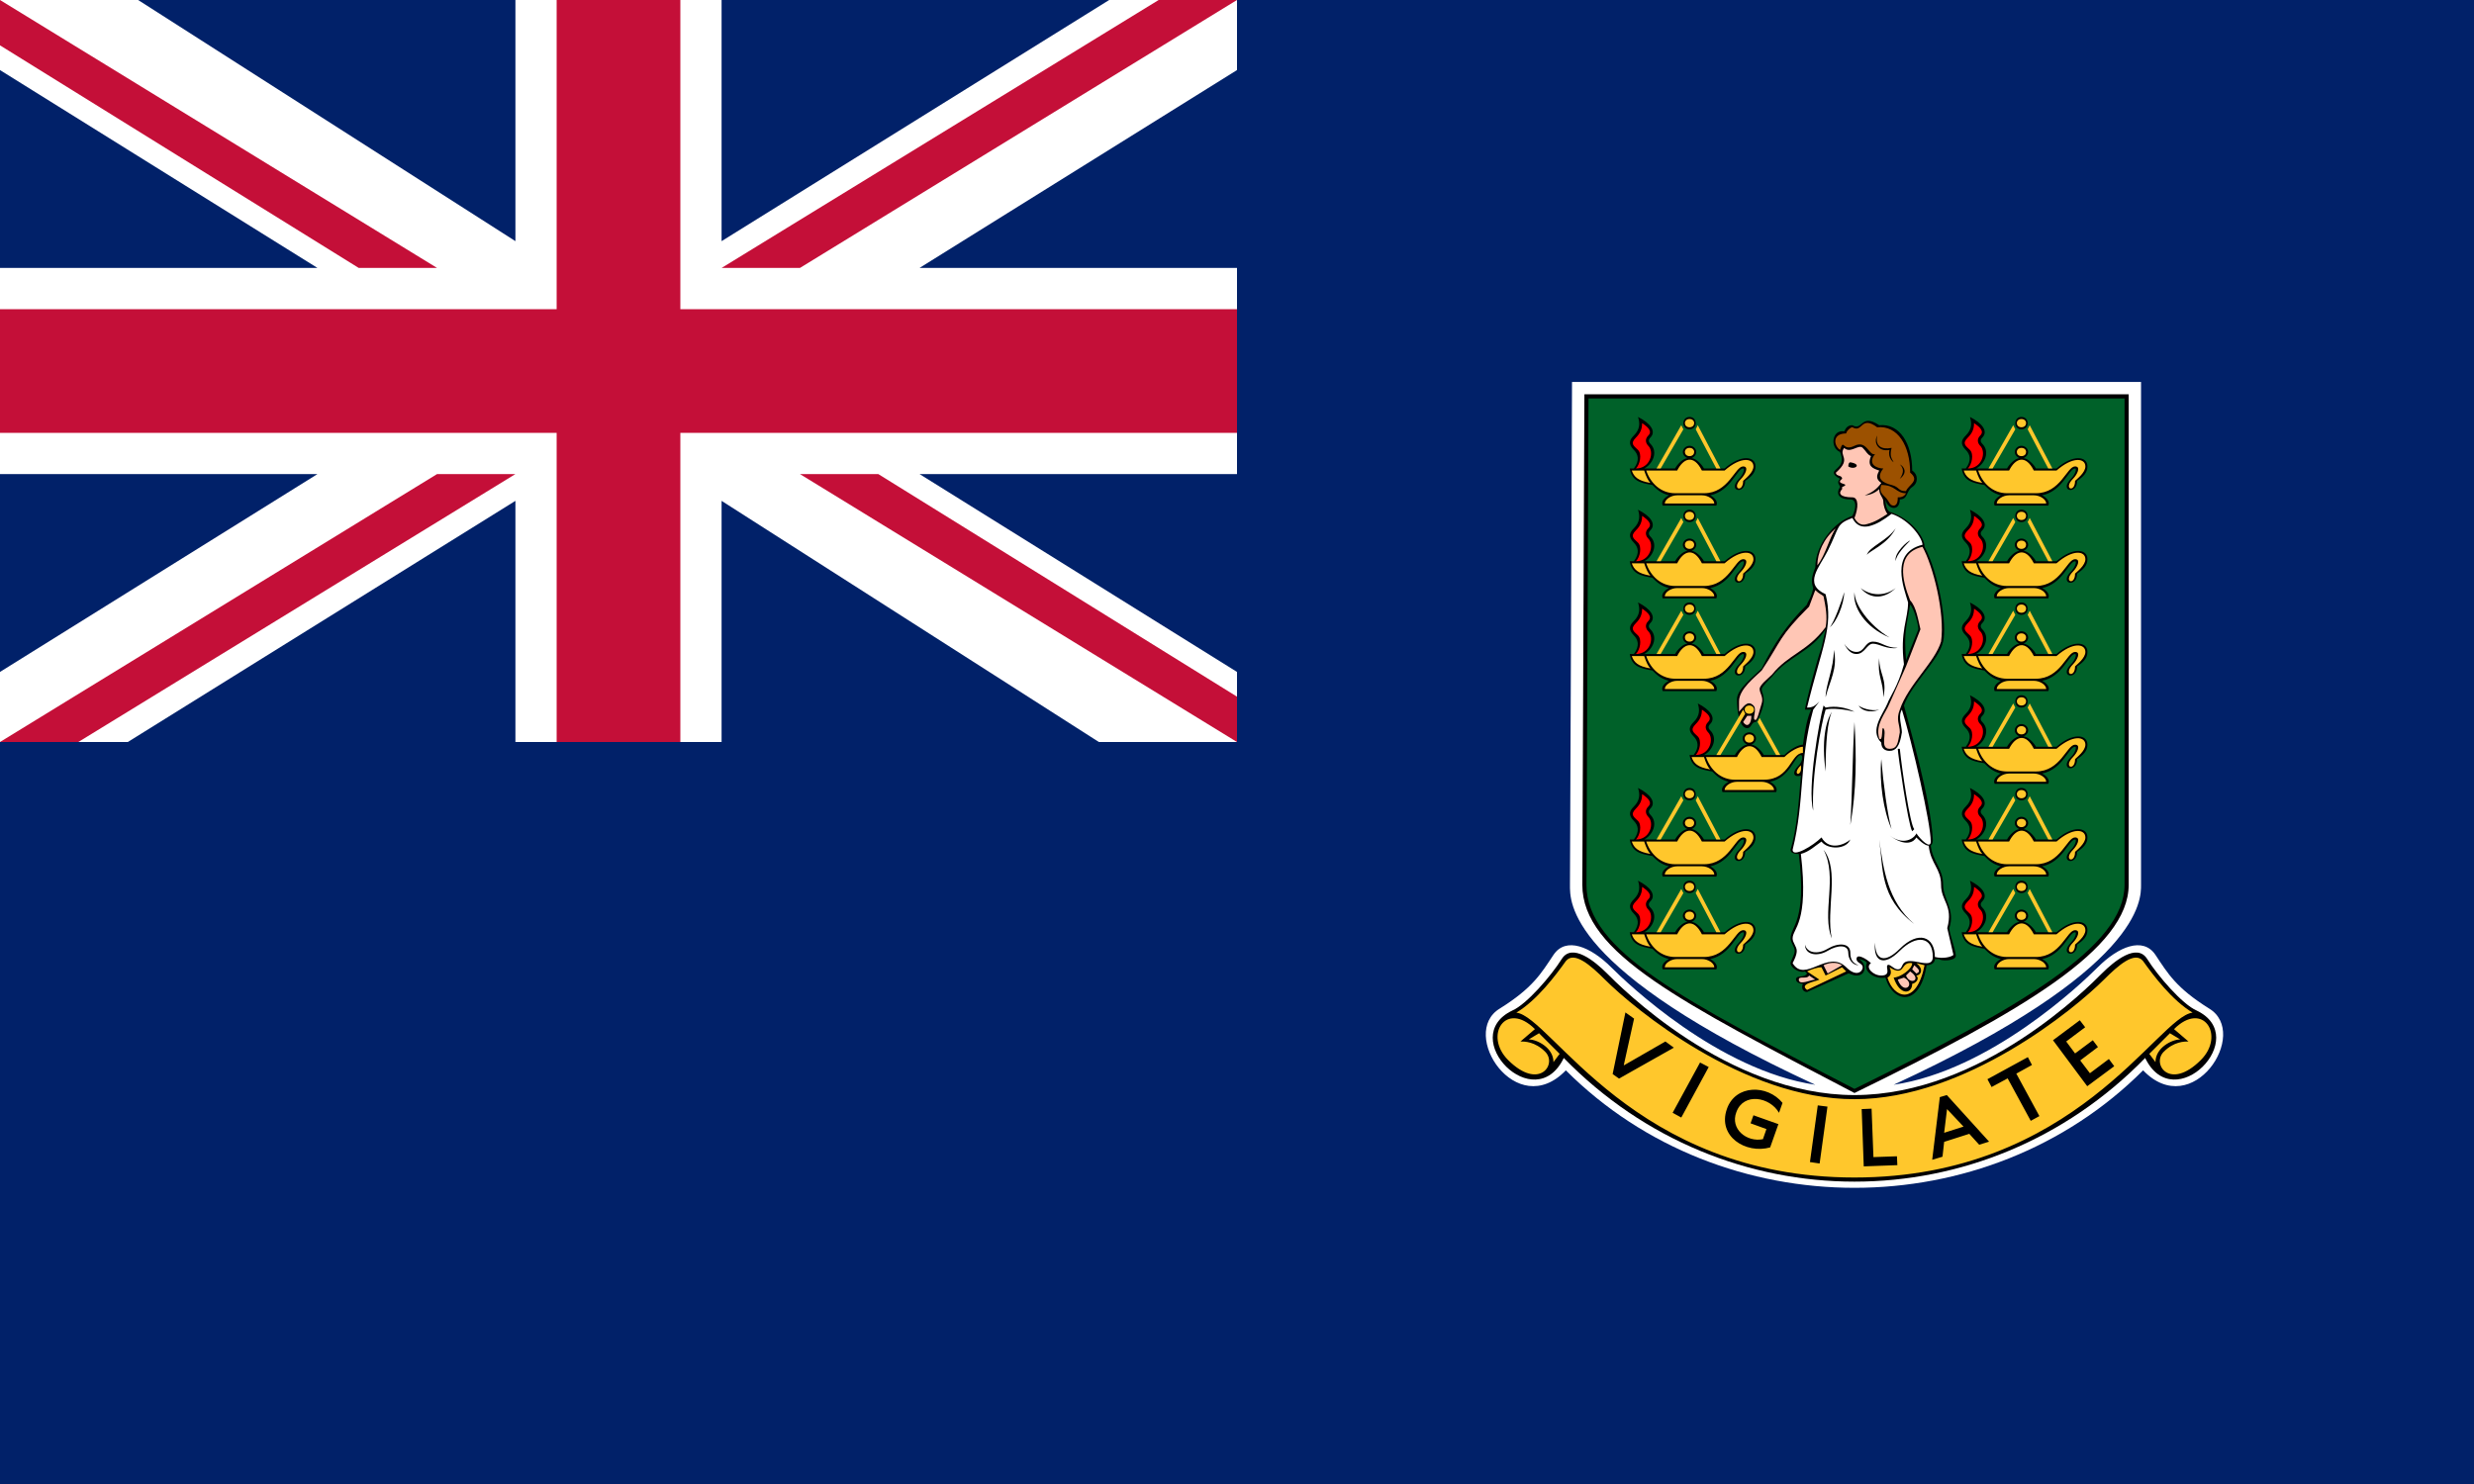
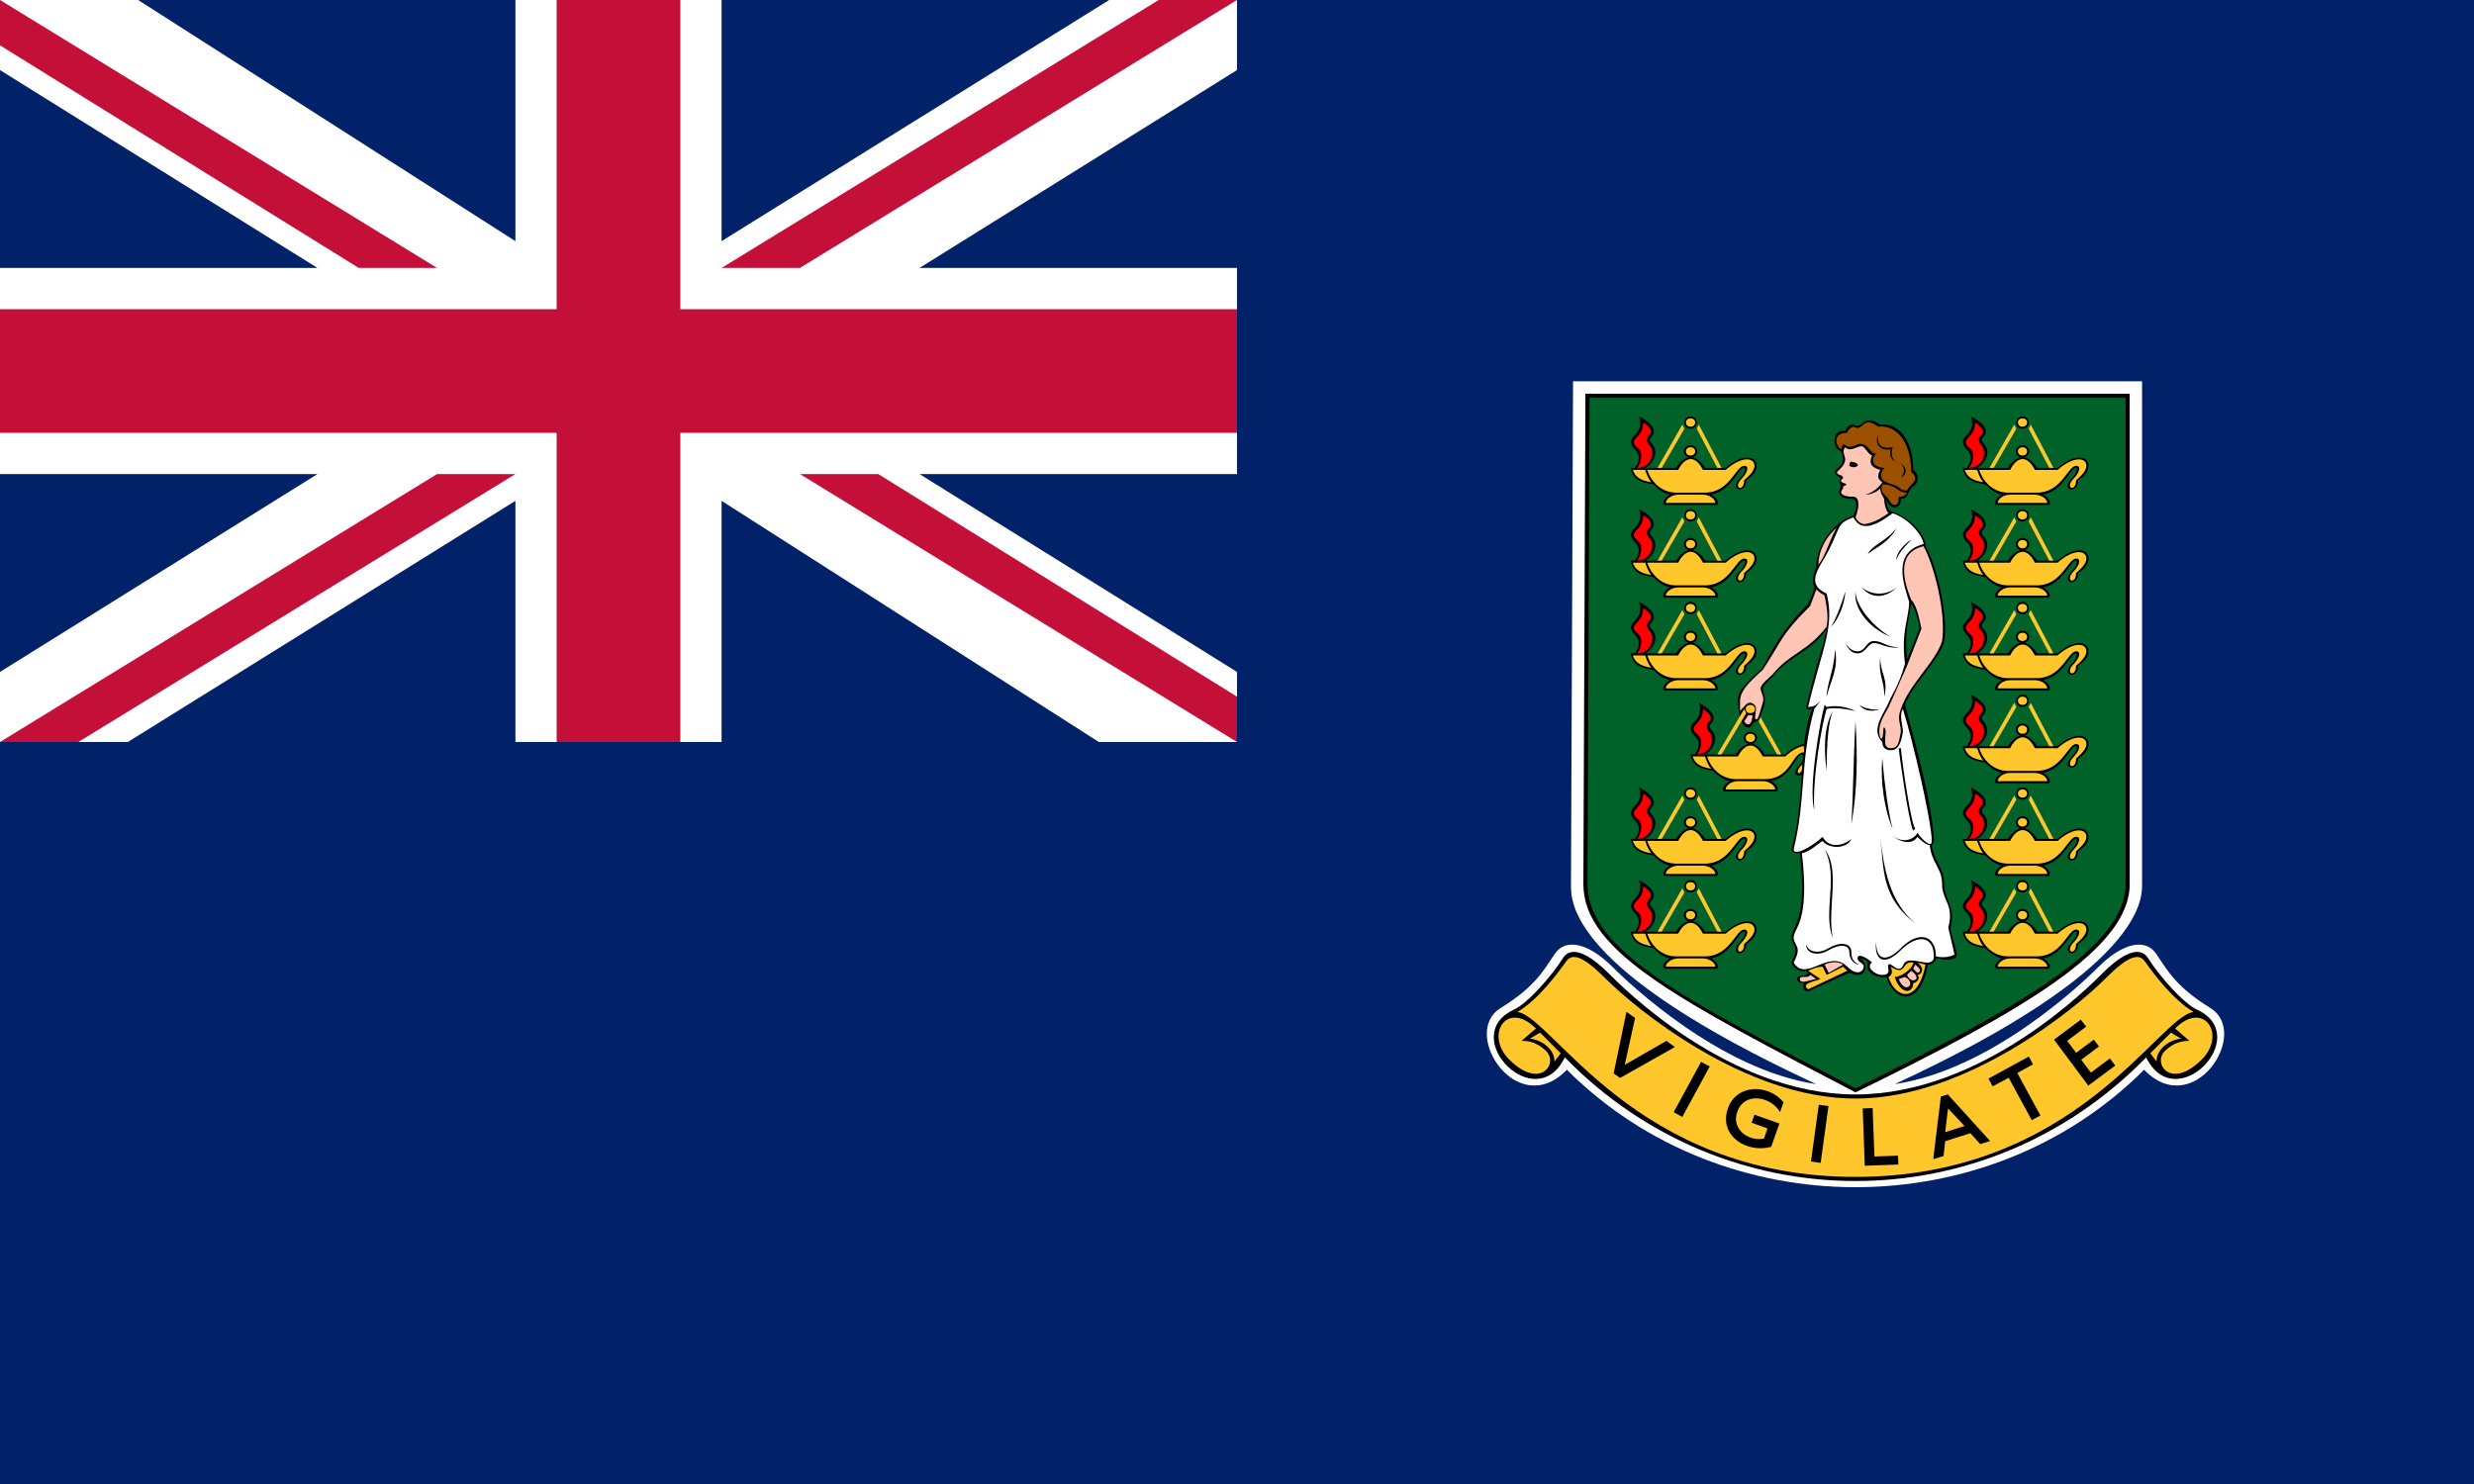
<svg xmlns="http://www.w3.org/2000/svg" width="1200" height="720">
  <path fill="#012169" d="M0 0h1200v720H0z" />
-   <path fill="#fff" d="M350 117V0H250v117L67 0H0v34l154 96H0v100h154L0 326v34h62l188-117v117h100V243l183 117h67v-34l-154-96h154V130H446l154-96V0h-62zm721.5 372.3c-16-10-20-17-26-26s-18-4-28 6c-8 8-52 50-99 57 121-56 120-90 120-97v-244h-276l-1 244c0 8-2 41 119 97-47-7-91-49-99-57-10-10-22-15-28-6s-10 16-26 26c-20 12 8 55 32 30 38 38 89 57 140 57s102-19 140-57c24 25 52-18 32-30" />
+   <path fill="#fff" d="M350 117V0H250v117L67 0H0v34l154 96H0v100h154L0 326v34h62l188-117v117h100V243l183 117h67v-34l-154-96h154V130H446l154-96V0h-62zm722 372c-16-10-20-17-26-26s-18-4-28 6c-8 8-52 50-99 57 121-56 120-90 120-97V185H763l-1 244c0 8-2 41 119 97-47-7-91-49-99-57-10-10-22-15-28-6s-10 16-26 26c-20 12 8 55 32 30 38 38 89 57 140 57s102-19 140-57c24 25 52-18 32-30" />
  <path fill="#c40f38" d="M174 130 0 22V0l212 130zM330 0h-60v150H0v60h270v150h60V210h270v-60H330zm270 0h-38L350 130h38zM0 360h38l212-130h-38zm388-130 212 130v-22L426 230z" />
-   <path fill="#000" d="M899.5 530.3c-84-44-132-68-132-101l1-238h264v238c0 31-51 61-133 101m0 43c-51 0-102-20-141-60-14 29-52-10-25-23 7-3 19-17 24-25s16 1 22 7 58 59 120 59 114-53 120-59 17-15 22-7 17 22 24 25c27 13-11 52-25 23-39 40-90 60-141 60m-11-228c-2 5-3 14-3 29-2-15 0-24 3-29m31-73c-1-4 6-10 7-10-2 2-7 7-7 10m-14-3c1-4 10-7 14-13-4 8-13 11-14 13m-3 16c5 4 12 4 17 0-5 5-12 6-17 0m14 24c-12-5-18-15-17-22 0 6 7 16 17 22m-29-5c2-2 6-13 7-17 0 6-4 15-7 17m13 12c4 0 4-5 8-5s6 3 12 3c-5 1-9-2-12-2s-4 5-8 5c-2 0-4-1-6-5 2 3 4 4 6 4m13 22c0-8-3-10-2-19 0 8 4 10 2 19m-2 6c-5 2-9 0-10-2 1 1 6 3 10 2m-26-6c0-6 4-14 4-23 2 9-2 15-4 23m27 135c5 0 2-4 3-5s3 2 5 2c3 0 1-4 6-4 3 0 5 1 8 1q3 0 3-3c0-10-8-11-16-3s-13 5-12-4c0 9 5 10 12 3 9-9 17-6 17 4 4 1 8 0 9-1l-3-13c3-11-3-13-3-21s-5-10-6-19c-2 0-5-3-6-4-1 2-5 5-13-1 8 6 13 0 13-1 2 3 7 8 7 4 0-9-9-48-14-64-2 3 0 8 0 11-1 7-3 9-6 9-2 0-4-1-4-4-6-6 1-14 3-19 1-3 5-8 8-19-2-16 2-22 2-30-2-7-9-24 7-28 0-3-6-12-15-15-4 3-7 5-11 6-5 1-7-2-8-4-8 3-6 4-12 16-4 8-12 16-1 21 4 16-2 26-9 55 3 0 4-1 6-3l-3 4c-7 25-4 44-10 68 0 4 10-2 14-6 4 7 12 3 14 1-2 5-11 5-14 1-3 2-6 5-10 6 4 34-4 36-4 41 0 2 2 4 2 6s-1 4-2 6c6 10 17-7 26 2 5 5 8 2 8 0s-3-2-3-4c0-3 5 0 7 2-3 2 1 6 5 6m15-70 1-1c-2-2-6-29-7-39h-1c0 2 5 37 7 40m-10-1c-4-9-6-23-5-34 1 12 3 27 5 34m-38-9c-3-11 3-44 5-51l1 1c5-1 10 0 14 2-4-1-11-2-14-1-2 6-7 33-6 49m18 7c1-17 1-33 2-50 1 17 1 33-2 50m31 48c-17-13-15-27-17-41 2 14 4 30 17 41m-40 7c-5-12 3-30-4-43 8 10 1 29 4 43m13 13c-3 0-5-3-5-6 0-4-5-4-10-1s-11 2-11-3c1 4 6 5 11 2s11-3 11 2c0 3 1 5 4 6" />
-   <path fill="#006129" d="M980.5 208.3c-4 0-4-6 0-6s4 6 0 6m-13 37c-1-2 1-4 3-5-4-1-6-3-8-5-6-1-10-2-11-8h2c3-4 2-7 0-9-3-3-2-5 0-7 3-3 3-6 2-9 6 3 9 7 6 10-1 1-1 2 0 3 4 4 1 10-3 12h15c1-2 4-5 6-5-4-2-2-6 1-6s5 4 1 6c2 0 5 3 6 5h10c8-7 15-6 15-1 0 3-2 5-5 7 0 7-9 5-3-1 2-2 3-5 2-5-3 0-6 11-16 13 2 1 4 3 3 5zm13 8c-4 0-4-6 0-6s4 6 0 6m-13 37c-1-2 1-4 3-5-4-1-6-3-8-5-6-1-10-2-11-8h2c3-4 2-7 0-9-3-3-2-5 0-7 3-3 3-6 2-9 6 3 9 7 6 10-1 1-1 2 0 3 4 4 1 10-3 12h15c1-2 4-5 6-5-4-2-2-6 1-6s5 4 1 6c2 0 5 3 6 5h10c8-7 15-6 15-1 0 3-2 5-5 7 0 7-9 5-3-1 2-2 3-5 2-5-3 0-6 11-16 13 2 1 4 3 3 5zm13 8c-4 0-4-6 0-6s4 6 0 6m-13 37c-1-2 1-4 3-5-4-1-6-3-8-5-6-1-10-2-11-8h2c3-4 2-7 0-9-3-3-2-5 0-7 3-3 3-6 2-9 6 3 9 7 6 10-1 1-1 2 0 3 4 4 1 10-3 12h15c1-2 4-5 6-5-4-2-2-6 1-6s5 4 1 6c2 0 5 3 6 5h10c8-7 15-6 15-1 0 3-2 5-5 7 0 7-9 5-3-1 2-2 3-5 2-5-3 0-6 11-16 13 2 1 4 3 3 5zm13 8c-4 0-4-6 0-6s4 6 0 6m-13 37c-1-2 1-4 3-5-4-1-6-3-8-5-6-1-10-2-11-8h2c3-4 2-7 0-9-3-3-2-5 0-7 3-3 3-6 2-9 6 3 9 7 6 10-1 1-1 2 0 3 4 4 1 10-3 12h15c1-2 4-5 6-5-4-2-2-6 1-6s5 4 1 6c2 0 5 3 6 5h10c8-7 15-6 15-1 0 3-2 5-5 7 0 7-9 5-3-1 2-2 3-5 2-5-3 0-6 11-16 13 2 1 4 3 3 5zm-43-60 6-15c0-2-2-10-4-12-2 12-3 13-2 27m-105-112c-4 0-4-6 0-6s4 6 0 6m-13 37c-1-2 1-4 3-5-4-1-6-3-8-5-6-1-10-2-11-8h2c3-4 2-7 0-9-3-3-2-5 0-7 3-3 3-6 2-9 6 3 9 7 6 10-1 1-1 2 0 3 4 4 1 10-3 12h15c1-2 4-5 6-5-4-2-2-6 1-6s5 4 1 6c2 0 5 3 6 5h10c8-7 15-6 15-1 0 3-2 5-5 7 0 7-9 5-3-1 2-2 3-5 2-5-3 0-6 11-16 13 2 1 4 3 3 5zm174 143c-4 0-4-6 0-6s4 6 0 6m-13 37c-1-2 1-4 3-5-4-1-6-3-8-5-6-1-10-2-11-8h2c3-4 2-7 0-9-3-3-2-5 0-7 3-3 3-6 2-9 6 3 9 7 6 10-1 1-1 2 0 3 4 4 1 10-3 12h15c1-2 4-5 6-5-4-2-2-6 1-6s5 4 1 6c2 0 5 3 6 5h10c8-7 15-6 15-1 0 3-2 5-5 7 0 7-9 5-3-1 2-2 3-5 2-5-3 0-6 11-16 13 2 1 4 3 3 5zm-148-172c-4 0-4-6 0-6s4 6 0 6m-13 37c-1-2 1-4 3-5-4-1-6-3-8-5-6-1-10-2-11-8h2c3-4 2-7 0-9-3-3-2-5 0-7 3-3 3-6 2-9 6 3 9 7 6 10-1 1-1 2 0 3 4 4 1 10-3 12h15c1-2 4-5 6-5-4-2-2-6 1-6s5 4 1 6c2 0 5 3 6 5h10c8-7 15-6 15-1 0 3-2 5-5 7 0 7-9 5-3-1 2-2 3-5 2-5-3 0-6 11-16 13 2 1 4 3 3 5zm174 143c-4 0-4-6 0-6s4 6 0 6m-13 37c-1-2 1-4 3-5-4-1-6-3-8-5-6-1-10-2-11-8h2c3-4 2-7 0-9-3-3-2-5 0-7 3-3 3-6 2-9 6 3 9 7 6 10-1 1-1 2 0 3 4 4 1 10-3 12h15c1-2 4-5 6-5-4-2-2-6 1-6s5 4 1 6c2 0 5 3 6 5h10c8-7 15-6 15-1 0 3-2 5-5 7 0 7-9 5-3-1 2-2 3-5 2-5-3 0-6 11-16 13 2 1 4 3 3 5zm-68 58c81-40 131-69 131-99v-236h-260l-1 236c0 32 47 56 130 99m-80-230c-4 0-4-6 0-6s4 6 0 6m-13 37c-1-2 1-4 3-5-4-1-6-3-8-5-6-1-10-2-11-8h2c3-4 2-7 0-9-3-3-2-5 0-7 3-3 3-6 2-9 6 3 9 7 6 10-1 1-1 2 0 3 4 4 1 10-3 12h15c1-2 4-5 6-5-4-2-2-6 1-6s5 4 1 6c2 0 5 3 6 5h10c8-7 15-6 15-1 0 3-2 5-5 7 0 7-9 5-3-1 2-2 3-5 2-5-3 0-6 11-16 13 2 1 4 3 3 5zm13 53c-4 0-4-6 0-6s4 6 0 6m-13 37c-1-2 1-4 3-5-4-1-6-3-8-5-6-1-10-2-11-8h2c3-4 2-7 0-9-3-3-2-5 0-7 3-3 3-6 2-9 6 3 9 7 6 10-1 1-1 2 0 3 4 4 1 10-3 12h15c1-2 4-5 6-5-4-2-2-6 1-6s5 4 1 6c2 0 5 3 6 5h10c8-7 15-6 15-1 0 3-2 5-5 7 0 7-9 5-3-1 2-2 3-5 2-5-3 0-6 11-16 13 2 1 4 3 3 5zm13 8c-4 0-4-6 0-6s4 6 0 6m-13 37c-1-2 1-4 3-5-4-1-6-3-8-5-6-1-10-2-11-8h2c3-4 2-7 0-9-3-3-2-5 0-7 3-3 3-6 2-9 6 3 9 7 6 10-1 1-1 2 0 3 4 4 1 10-3 12h15c1-2 4-5 6-5-4-2-2-6 1-6s5 4 1 6c2 0 5 3 6 5h10c8-7 15-6 15-1 0 3-2 5-5 7 0 7-9 5-3-1 2-2 3-5 2-5-3 0-6 11-16 13 2 1 4 3 3 5zm70 11c-2 0-3-2-2-4-3 0-4-2-3-3s4 0 5-2l-1-1c-3 1-7-2-7-4 0-1 2-4 2-6s-2-4-2-6c0-6 8-8 4-41-1 0-4 0-4-2 3-10 4-23 5-36-3 1-5-1-1-5 2-2 2-5 1-5-3 0-5 11-15 13 2 1 4 3 3 5h-26c-1-2 1-4 3-5-4-1-6-3-8-5-6-1-10-2-11-8h2c3-4 2-7 0-9-3-3-2-5 0-7 3-3 3-6 2-9 6 3 9 7 6 10-1 1-1 2 0 3 4 4 1 10-3 12h15c1-2 4-5 6-5-4-2-2-6 1-6s5 4 1 6c2 0 5 3 6 5h10c3-3 7-5 9-5 1-7 2-13 4-17h-3c0-2 6-25 8-30l2-9c-7 11-18 13-26 23-2 2-5 5-5 6 0 2 1 2 1 6 0 3-3 10-4 10-2 0-2 3-4 3-4 0-5-9-5-14s8-11 12-15c6-12 12-21 22-31 0-1 2-3 3-8-1-3-1-5 1-10 0-11 9-22 18-25 2-4 2-8-1-8-6 0-7-3-5-6 0-1-2-2 0-4q-3-1.5-3-3c0-2 6-3 3-10-5-2-4-11 2-10 1-2 2-3 4-3 5 3 4-6 13 0 10-1 16 9 16 22 3 2 3 6 0 8s-2 6-6 6c0 6-6 5-7 0 0 5 2 6 2 6 10 3 17 12 17 17 7 13 11 38 9 46-2 9-15 20-19 31 2 8 13 45 14 65 0 1 0 2-1 3 1 8 6 11 6 19 0 7 6 12 3 21 0 3 4 13 3 14-1 2-7 2-8 1h-2c0 2-2 3-4 3-3 20-16 19-20 6-5 1-11-3-9-7 0-1-3-2-4-2 4 2 4 8-1 8-2 0-3-1-4-1z" />
-   <path fill="#ffc72c" d="M819.5 311.3c3 0 3-4 0-4s-3 4 0 4m161-104c3 0 3-4 0-4s-3 4 0 4m13 20-10-19 1-2 11 21zm-13-6c3 0 3-4 0-4s-3 4 0 4m-7 18h14c12 0 15-13 19-13 3 0 1 4-1 6-5 5 1 7 1 1 1-1 5-4 5-7 0-4-6-5-14 2h-11c-4-8-9-6-12 0h-15c2 6 7 11 14 11m-9-12 12-21 1 2-11 19zm4 17h24c0-2-3-4-6-4h-12c-3 0-6 2-6 4m12 8c3 0 3-4 0-4s-3 4 0 4m13 20-10-19 1-2 11 21zm-32-38c-1-1-2-3-3-6h-6c1 3 3 5 9 6m19 32c3 0 3-4 0-4s-3 4 0 4m-7 18h14c12 0 15-13 19-13 3 0 1 4-1 6-5 5 1 7 1 1 1-1 5-4 5-7 0-4-6-5-14 2h-11c-4-8-9-6-12 0h-15c2 6 7 11 14 11m-9-12 12-21 1 2-11 19zm4 17h24c0-2-3-4-6-4h-12c-3 0-6 2-6 4m12 8c3 0 3-4 0-4s-3 4 0 4m13 20-10-19 1-2 11 21zm-32-38c-1-1-2-3-3-6h-6c1 3 3 5 9 6m19 32c3 0 3-4 0-4s-3 4 0 4m-7 18h14c12 0 15-13 19-13 3 0 1 4-1 6-5 5 1 7 1 1 1-1 5-4 5-7 0-4-6-5-14 2h-11c-4-8-9-6-12 0h-15c2 6 7 11 14 11m-9-12 12-21 1 2-11 19zm4 17h24c0-2-3-4-6-4h-12c-3 0-6 2-6 4m12 8c3 0 3-4 0-4s-3 4 0 4m13 20-10-19 1-2 11 21zm-32-38c-1-1-2-3-3-6h-6c1 3 3 5 9 6m19 32c3 0 3-4 0-4s-3 4 0 4m-7 18h14c12 0 15-13 19-13 3 0 1 4-1 6-5 5 1 7 1 1 1-1 5-4 5-7 0-4-6-5-14 2h-11c-4-8-9-6-12 0h-15c2 6 7 11 14 11m-9-12 12-21 1 2-11 19zm-145-155c3 0 3-4 0-4s-3 4 0 4m13 20-10-19 1-2 11 21zm136 152h24c0-2-3-4-6-4h-12c-3 0-6 2-6 4m-149-158c3 0 3-4 0-4s-3 4 0 4m-7 18h14c12 0 15-13 19-13 3 0 1 4-1 6-5 5 1 7 1 1 1-1 5-4 5-7 0-4-6-5-14 2h-11c-4-8-9-6-12 0h-15c2 6 7 11 14 11m-9-12 12-21 1 2-11 19zm177 160c3 0 3-4 0-4s-3 4 0 4m13 20-10-19 1-2 11 21zm-32-38c-1-1-2-3-3-6h-6c1 3 3 5 9 6m19 32c3 0 3-4 0-4s-3 4 0 4m-7 18h14c12 0 15-13 19-13 3 0 1 4-1 6-5 5 1 7 1 1 1-1 5-4 5-7 0-4-6-5-14 2h-11c-4-8-9-6-12 0h-15c2 6 7 11 14 11m-9-12 12-21 1 2-11 19zm-157-163h24c0-2-3-4-6-4h-12c-3 0-6 2-6 4m12 8c3 0 3-4 0-4s-3 4 0 4m13 20-10-19 1-2 11 21zm-32-38c-1-1-2-3-3-6h-6c1 3 3 5 9 6m168 190h24c0-2-3-4-6-4h-12c-3 0-6 2-6 4m-149-158c3 0 3-4 0-4s-3 4 0 4m248 248c12-12 1-29-13-15l7 6c-2 0-7 0-12 5-6 6 3 19 18 4m-255-230h14c12 0 15-13 19-13 3 0 1 4-1 6-5 5 1 7 1 1 1-1 5-4 5-7 0-4-6-5-14 2h-11c-4-8-9-6-12 0h-15c2 6 7 11 14 11m-9-12 12-21 1 2-11 19zm177 160c3 0 3-4 0-4s-3 4 0 4m13 20-10-19 1-2 11 21zm-32-38c-1-1-2-3-3-6h-6c1 3 3 5 9 6m84 101c0-7 8-11 12-11l-5-3-10 10zm-184-149-9-16 1-2 10 18zm12 5c-5 5 1 6 0 0m-25-11c3 0 3-4 0-4s-3 4 0 4m26 5c-6 0-6 13-19 13h-14c-7 0-12-5-14-11h15c3-6 8-8 12 0h11c3-3 7-5 9-5zm-42 1 13-22 1 2-12 20zm4 17h24c0-2-3-4-6-4h-12c-3 0-6 2-6 4m-7-10c-1-1-2-3-3-6h-6c1 3 3 5 9 6m151 73c3 0 3-4 0-4s-3 4 0 4m-7 18h14c12 0 15-13 19-13 3 0 1 4-1 6-5 5 1 7 1 1 1-1 5-4 5-7 0-4-6-5-14 2h-11c-4-8-9-6-12 0h-15c2 6 7 11 14 11m-9-12 12-21 1 2-11 19zm-157-163h24c0-2-3-4-6-4h-12c-3 0-6 2-6 4m12 8c3 0 3-4 0-4s-3 4 0 4m13 20-10-19 1-2 11 21zm-32-38c-1-1-2-3-3-6h-6c1 3 3 5 9 6m168 190h24c0-2-3-4-6-4h-12c-3 0-6 2-6 4m-120-123c3 0 3-4 0-4s-3 4 0 4m-36-17h14c12 0 15-13 19-13 3 0 1 4-1 6-5 5 1 7 1 1 1-1 5-4 5-7 0-4-6-5-14 2h-11c-4-8-9-6-12 0h-15c2 6 7 11 14 11m-9-12 12-21 1 2-11 19zm158 142c-1-1-2-3-3-6h-6c1 3 3 5 9 6m-154-125h24c0-2-3-4-6-4h-12c-3 0-6 2-6 4m-7-10c-1-1-2-3-3-6h-6c1 3 3 5 9 6m127 153c0 5-6 6-9-3 3 0 9-4 9-7-6-1-3 7-11 2 1 2 1 4-1 5 3 10 14 14 18-6l-4-1c4 3 2 6 0 6 2 2-1 4-2 4m-108-90c3 0 3-4 0-4s-3 4 0 4m13 20-10-19 1-2 11 21zm-13-6c3 0 3-4 0-4s-3 4 0 4m-7 18h14c12 0 15-13 19-13 3 0 1 4-1 6-5 5 1 7 1 1 1-1 5-4 5-7 0-4-6-5-14 2h-11c-4-8-9-6-12 0h-15c2 6 7 11 14 11m-9-12 12-21 1 2-11 19zm73 73 19-9-2-2-8 4-2-4c-2 0-5 1-7 2l6 4c-2 1-10 2-6 5m-69-56h24c0-2-3-4-6-4h-12c-3 0-6 2-6 4m12 8c3 0 3-4 0-4s-3 4 0 4m13 20-10-19 1-2 11 21zm-32-38c-1-1-2-3-3-6h-6c1 3 3 5 9 6m19 32c3 0 3-4 0-4s-3 4 0 4m-7 18h14c12 0 15-13 19-13 3 0 1 4-1 6-5 5 1 7 1 1 1-1 5-4 5-7 0-4-6-5-14 2h-11c-4-8-9-6-12 0h-15c2 6 7 11 14 11m-9-12 12-21 1 2-11 19zm4 17h24c0-2-3-4-6-4h-12c-3 0-6 2-6 4m-7-10c-1-1-2-3-3-6h-6c1 3 3 5 9 6m-47 56 3-4-10-10-5 3c4 0 12 4 12 11m-22-1c15 15 24 2 18-4-5-5-10-5-12-5l7-6c-14-14-25 3-13 15m308-48c-4-5-12 2-19 9-14 14-67 58-121 58s-107-44-121-58c-7-7-15-14-19-9-5 7-14 19-24 25 17 2 57 80 164 80s147-78 164-80c-10-6-19-18-24-25m-257.3 54.8 6.2-29.9 4.2 3-5 22.6h.2l20-11.5 4.1 3-26.6 15zm33.3 21.1-4.2-2.3 13.3-24.4 4.2 2.2zm47.4-2.3c-4.4-7.7-17.2-10-20.7-.3-3.1 8.1 5 14.7 12.9 13.1l1.7-4.9-7.7-2.8 1.4-3.9 12.1 4.3-4 11.3c-11.9 3.3-25.6-5.4-21-18.6 4.1-12 19.7-12 27-3zm19.7 24.6-4.7-.7 3.8-27.5 4.7.6zm21.4 1.4-1-27.8 4.8-.2.9 23.5 11.4-.4.2 4.3zm56-10.5-4.8-5.3L943 554l-.8 7.2-5 1.5 3.7-30.4 3.4-1 20.5 22.6zm25-11.6-11.2-20.6-7.8 4.2-2-3.8 19.6-10.7 2 3.8-7.6 4.2 11.2 20.6zm27.4-16.8-16.6-22.3 13-9.7 2.6 3.4-9.2 6.9 4.3 5.8 8.6-6.4 2.5 3.3-8.6 6.5 4.7 6.2 9.2-6.9 2.6 3.5zm-60 19.6-8-8.5-1.4 11.5z" />
-   <path fill="#ffc6b5" d="M905.5 254.3c4-1 7-3 10-5-1-1-2-4-2-6s-2-3-2-6c-2 2-5 3-7 3 3-1 6-3 8-6-3-2-2-4-1-6-3-1-6-2-4-7-2-1-2-2-4-4s-6 3-9 0c-3 4 4 5-4 12 0 2 3 1 3 3-4 3 5 2 0 4v1c-2 2-1 4 5 4 3 0 3 5 1 10 1 2 3 4 6 3m-58 93-2 3c2 3 4 1 4-3zm49-121s0-2 1-2c6 1 2 4-1 2m20 137c4 0 4-3 5-8 0-4-2-6 0-11 4-12 17-23 20-33 2-14-4-37-9-46-13 3-10 16-6 26 3 3 4 10 5 14l-7 18-8 18c-2 5-7 10-5 17 2 2 1-6 2-5 2 2-2 10 3 10m-73-18c2-2 4-6 7-3 2 2-1 7 1 7 1 0 2-5 3-8s-1-5-1-7 4-5 6-7c8-10 17-11 26-23 1-5 0-10-1-15-1-1-2-1-4-3l-3 8c-15 15-13 16-23 31-3 3-11 9-11 15zm86 127c3-1 0-3-1-4l-1 2zm-5 1c2 5 8 2 2-2zm-4 2c3 8 9 2 3-1zm-34-3 7-4c-3-2-7-1-9 0zm-14 3c0 3 6 0 8 0l-3-2c-1 2-5 0-5 2m9-201c4-5 6-14 9-18-6 5-9 12-9 18" />
-   <path fill="#9c5100" d="M926.5 229.3c0-13-6-23-16-22-8-6-7 3-12 0-1 0-3 2-3 3-7 0-6 6-3 8 2-6 1 1 7-2s7 5 10 4c-4 5 1 7 4 7-4 5 0 7 4 8s3 3 7 3c1-3 7-5 2-9m-10-11c-5 1-8-3-6-7-1 5 2 7 7 6-1 4 0 5 1 7 0 0-3-2-2-6m5 14c2-3 2-5 0-7 2 1 4 4 0 7m-7 9c2 2 2 4 4 4s2-3 2-4c1 0 3 0 4-2-5 0-5-4-12-4-1 3 0 4 2 6" />
-   <path fill="red" d="M955.5 218.3c2 2 1 7-1 9 7 0 9-8 6-11-1-1-2-3 0-5s0-4-3-6c0 3-1 5-3 7-3 3-1 4 1 6m5 38c2-2 0-4-3-6 0 3-1 5-3 7-3 3-1 4 1 6s1 7-1 9c7 0 9-8 6-11-1-1-2-3 0-5m0 45c2-2 0-4-3-6 0 3-1 5-3 7-3 3-1 4 1 6s1 7-1 9c7 0 9-8 6-11-1-1-2-3 0-5m0 45c2-2 0-4-3-6 0 3-1 5-3 7-3 3-1 4 1 6s1 7-1 9c7 0 9-8 6-11-1-1-2-3 0-5m-161-135c2-2 0-4-3-6 0 3-1 5-3 7-3 3-1 4 1 6s1 7-1 9c7 0 9-8 6-11-1-1-2-3 0-5m161 180c2-2 0-4-3-6 0 3-1 5-3 7-3 3-1 4 1 6s1 7-1 9c7 0 9-8 6-11-1-1-2-3 0-5m-132-41c2-2 0-4-3-6 0 3-1 5-3 7-3 3-1 4 1 6s1 7-1 9c7 0 9-8 6-11-1-1-2-3 0-5m-29-94c2-2 0-4-3-6 0 3-1 5-3 7-3 3-1 4 1 6s1 7-1 9c7 0 9-8 6-11-1-1-2-3 0-5m161 180c2-2 0-4-3-6 0 3-1 5-3 7-3 3-1 4 1 6s1 7-1 9c7 0 9-8 6-11-1-1-2-3 0-5m-161-135c2-2 0-4-3-6 0 3-1 5-3 7-3 3-1 4 1 6s1 7-1 9c7 0 9-8 6-11-1-1-2-3 0-5m0 90c2-2 0-4-3-6 0 3-1 5-3 7-3 3-1 4 1 6s1 7-1 9c7 0 9-8 6-11-1-1-2-3 0-5m0 45c2-2 0-4-3-6 0 3-1 5-3 7-3 3-1 4 1 6s1 7-1 9c7 0 9-8 6-11-1-1-2-3 0-5" />
+   <path fill="#000" d="M900 530c-84-44-132-68-132-101l1-238h264v238c0 31-51 61-133 101m0 43c-51 0-102-20-141-60-14 29-52-10-25-23 7-3 19-17 24-25s16 1 22 7 58 59 120 59 114-53 120-59 17-15 22-7 17 22 24 25c27 13-11 52-25 23-39 40-90 60-141 60m-11-228c-2 5-3 14-3 29-2-15 0-24 3-29m31-73c-1-4 6-10 7-10-2 2-7 7-7 10m-14-3c1-4 10-7 14-13-4 8-13 11-14 13m-3 16c5 4 12 4 17 0-5 5-12 6-17 0m14 24c-12-5-18-15-17-22 0 6 7 16 17 22m-29-5c2-2 6-13 7-17 0 6-4 15-7 17m13 12c4 0 4-5 8-5s6 3 12 3c-5 1-9-2-12-2s-4 5-8 5c-2 0-4-1-6-5 2 3 4 4 6 4m13 22c0-8-3-10-2-19 0 8 4 10 2 19m-2 6c-5 2-9 0-10-2 1 1 6 3 10 2m-26-6c0-6 4-14 4-23 2 9-2 15-4 23m27 135c5 0 2-4 3-5s3 2 5 2c3 0 1-4 6-4 3 0 5 1 8 1q3 0 3-3c0-10-8-11-16-3s-13 5-12-4c0 9 5 10 12 3 9-9 17-6 17 4 4 1 8 0 9-1l-3-13c3-11-3-13-3-21s-5-10-6-19c-2 0-5-3-6-4-1 2-5 5-13-1 8 6 13 0 13-1 2 3 7 8 7 4 0-9-9-48-14-64-2 3 0 8 0 11-1 7-3 9-6 9-2 0-4-1-4-4-6-6 1-14 3-19 1-3 5-8 8-19-2-16 2-22 2-30-2-7-9-24 7-28 0-3-6-12-15-15-4 3-7 5-11 6-5 1-7-2-8-4-8 3-6 4-12 16-4 8-12 16-1 21 4 16-2 26-9 55 3 0 4-1 6-3l-3 4c-7 25-4 44-10 68 0 4 10-2 14-6 4 7 12 3 14 1-2 5-11 5-14 1-3 2-6 5-10 6 4 34-4 36-4 41 0 2 2 4 2 6s-1 4-2 6c6 10 17-7 26 2 5 5 8 2 8 0s-3-2-3-4c0-3 5 0 7 2-3 2 1 6 5 6m15-70 1-1c-2-2-6-29-7-39h-1c0 2 5 37 7 40m-10-1c-4-9-6-23-5-34 1 12 3 27 5 34m-38-9c-3-11 3-44 5-51l1 1c5-1 10 0 14 2-4-1-11-2-14-1-2 6-7 33-6 49m18 7c1-17 1-33 2-50 1 17 1 33-2 50m31 48c-17-13-15-27-17-41 2 14 4 30 17 41m-40 7c-5-12 3-30-4-43 8 10 1 29 4 43m13 13c-3 0-5-3-5-6 0-4-5-4-10-1s-11 2-11-3c1 4 6 5 11 2s11-3 11 2c0 3 1 5 4 6" />
+   <path fill="#006129" d="M981 208c-4 0-4-6 0-6s4 6 0 6m-13 37c-1-2 1-4 3-5-4-1-6-3-8-5-6-1-10-2-11-8h2c3-4 2-7 0-9-3-3-2-5 0-7 3-3 3-6 2-9 6 3 9 7 6 10-1 1-1 2 0 3 4 4 1 10-3 12h15c1-2 4-5 6-5-4-2-2-6 1-6s5 4 1 6c2 0 5 3 6 5h10c8-7 15-6 15-1 0 3-2 5-5 7 0 7-9 5-3-1 2-2 3-5 2-5-3 0-6 11-16 13 2 1 4 3 3 5zm13 8c-4 0-4-6 0-6s4 6 0 6m-13 37c-1-2 1-4 3-5-4-1-6-3-8-5-6-1-10-2-11-8h2c3-4 2-7 0-9-3-3-2-5 0-7 3-3 3-6 2-9 6 3 9 7 6 10-1 1-1 2 0 3 4 4 1 10-3 12h15c1-2 4-5 6-5-4-2-2-6 1-6s5 4 1 6c2 0 5 3 6 5h10c8-7 15-6 15-1 0 3-2 5-5 7 0 7-9 5-3-1 2-2 3-5 2-5-3 0-6 11-16 13 2 1 4 3 3 5zm13 8c-4 0-4-6 0-6s4 6 0 6m-13 37c-1-2 1-4 3-5-4-1-6-3-8-5-6-1-10-2-11-8h2c3-4 2-7 0-9-3-3-2-5 0-7 3-3 3-6 2-9 6 3 9 7 6 10-1 1-1 2 0 3 4 4 1 10-3 12h15c1-2 4-5 6-5-4-2-2-6 1-6s5 4 1 6c2 0 5 3 6 5h10c8-7 15-6 15-1 0 3-2 5-5 7 0 7-9 5-3-1 2-2 3-5 2-5-3 0-6 11-16 13 2 1 4 3 3 5zm13 8c-4 0-4-6 0-6s4 6 0 6m-13 37c-1-2 1-4 3-5-4-1-6-3-8-5-6-1-10-2-11-8h2c3-4 2-7 0-9-3-3-2-5 0-7 3-3 3-6 2-9 6 3 9 7 6 10-1 1-1 2 0 3 4 4 1 10-3 12h15c1-2 4-5 6-5-4-2-2-6 1-6s5 4 1 6c2 0 5 3 6 5h10c8-7 15-6 15-1 0 3-2 5-5 7 0 7-9 5-3-1 2-2 3-5 2-5-3 0-6 11-16 13 2 1 4 3 3 5zm-43-60 6-15c0-2-2-10-4-12-2 12-3 13-2 27M820 208c-4 0-4-6 0-6s4 6 0 6m-13 37c-1-2 1-4 3-5-4-1-6-3-8-5-6-1-10-2-11-8h2c3-4 2-7 0-9-3-3-2-5 0-7 3-3 3-6 2-9 6 3 9 7 6 10-1 1-1 2 0 3 4 4 1 10-3 12h15c1-2 4-5 6-5-4-2-2-6 1-6s5 4 1 6c2 0 5 3 6 5h10c8-7 15-6 15-1 0 3-2 5-5 7 0 7-9 5-3-1 2-2 3-5 2-5-3 0-6 11-16 13 2 1 4 3 3 5zm174 143c-4 0-4-6 0-6s4 6 0 6m-13 37c-1-2 1-4 3-5-4-1-6-3-8-5-6-1-10-2-11-8h2c3-4 2-7 0-9-3-3-2-5 0-7 3-3 3-6 2-9 6 3 9 7 6 10-1 1-1 2 0 3 4 4 1 10-3 12h15c1-2 4-5 6-5-4-2-2-6 1-6s5 4 1 6c2 0 5 3 6 5h10c8-7 15-6 15-1 0 3-2 5-5 7 0 7-9 5-3-1 2-2 3-5 2-5-3 0-6 11-16 13 2 1 4 3 3 5zM820 253c-4 0-4-6 0-6s4 6 0 6m-13 37c-1-2 1-4 3-5-4-1-6-3-8-5-6-1-10-2-11-8h2c3-4 2-7 0-9-3-3-2-5 0-7 3-3 3-6 2-9 6 3 9 7 6 10-1 1-1 2 0 3 4 4 1 10-3 12h15c1-2 4-5 6-5-4-2-2-6 1-6s5 4 1 6c2 0 5 3 6 5h10c8-7 15-6 15-1 0 3-2 5-5 7 0 7-9 5-3-1 2-2 3-5 2-5-3 0-6 11-16 13 2 1 4 3 3 5zm174 143c-4 0-4-6 0-6s4 6 0 6m-13 37c-1-2 1-4 3-5-4-1-6-3-8-5-6-1-10-2-11-8h2c3-4 2-7 0-9-3-3-2-5 0-7 3-3 3-6 2-9 6 3 9 7 6 10-1 1-1 2 0 3 4 4 1 10-3 12h15c1-2 4-5 6-5-4-2-2-6 1-6s5 4 1 6c2 0 5 3 6 5h10c8-7 15-6 15-1 0 3-2 5-5 7 0 7-9 5-3-1 2-2 3-5 2-5-3 0-6 11-16 13 2 1 4 3 3 5zm-68 58c81-40 131-69 131-99V193H771l-1 236c0 32 47 56 130 99m-80-230c-4 0-4-6 0-6s4 6 0 6m-13 37c-1-2 1-4 3-5-4-1-6-3-8-5-6-1-10-2-11-8h2c3-4 2-7 0-9-3-3-2-5 0-7 3-3 3-6 2-9 6 3 9 7 6 10-1 1-1 2 0 3 4 4 1 10-3 12h15c1-2 4-5 6-5-4-2-2-6 1-6s5 4 1 6c2 0 5 3 6 5h10c8-7 15-6 15-1 0 3-2 5-5 7 0 7-9 5-3-1 2-2 3-5 2-5-3 0-6 11-16 13 2 1 4 3 3 5zm13 53c-4 0-4-6 0-6s4 6 0 6m-13 37c-1-2 1-4 3-5-4-1-6-3-8-5-6-1-10-2-11-8h2c3-4 2-7 0-9-3-3-2-5 0-7 3-3 3-6 2-9 6 3 9 7 6 10-1 1-1 2 0 3 4 4 1 10-3 12h15c1-2 4-5 6-5-4-2-2-6 1-6s5 4 1 6c2 0 5 3 6 5h10c8-7 15-6 15-1 0 3-2 5-5 7 0 7-9 5-3-1 2-2 3-5 2-5-3 0-6 11-16 13 2 1 4 3 3 5zm13 8c-4 0-4-6 0-6s4 6 0 6m-13 37c-1-2 1-4 3-5-4-1-6-3-8-5-6-1-10-2-11-8h2c3-4 2-7 0-9-3-3-2-5 0-7 3-3 3-6 2-9 6 3 9 7 6 10-1 1-1 2 0 3 4 4 1 10-3 12h15c1-2 4-5 6-5-4-2-2-6 1-6s5 4 1 6c2 0 5 3 6 5h10c8-7 15-6 15-1 0 3-2 5-5 7 0 7-9 5-3-1 2-2 3-5 2-5-3 0-6 11-16 13 2 1 4 3 3 5zm70 11c-2 0-3-2-2-4-3 0-4-2-3-3s4 0 5-2l-1-1c-3 1-7-2-7-4 0-1 2-4 2-6s-2-4-2-6c0-6 8-8 4-41-1 0-4 0-4-2 3-10 4-23 5-36-3 1-5-1-1-5 2-2 2-5 1-5-3 0-5 11-15 13 2 1 4 3 3 5h-26c-1-2 1-4 3-5-4-1-6-3-8-5-6-1-10-2-11-8h2c3-4 2-7 0-9-3-3-2-5 0-7 3-3 3-6 2-9 6 3 9 7 6 10-1 1-1 2 0 3 4 4 1 10-3 12h15c1-2 4-5 6-5-4-2-2-6 1-6s5 4 1 6c2 0 5 3 6 5h10c3-3 7-5 9-5 1-7 2-13 4-17h-3c0-2 6-25 8-30l2-9c-7 11-18 13-26 23-2 2-5 5-5 6 0 2 1 2 1 6 0 3-3 10-4 10-2 0-2 3-4 3-4 0-5-9-5-14s8-11 12-15c6-12 12-21 22-31 0-1 2-3 3-8-1-3-1-5 1-10 0-11 9-22 18-25 2-4 2-8-1-8-6 0-7-3-5-6 0-1-2-2 0-4q-3-1.5-3-3c0-2 6-3 3-10-5-2-4-11 2-10 1-2 2-3 4-3 5 3 4-6 13 0 10-1 16 9 16 22 3 2 3 6 0 8s-2 6-6 6c0 6-6 5-7 0 0 5 2 6 2 6 10 3 17 12 17 17 7 13 11 38 9 46-2 9-15 20-19 31 2 8 13 45 14 65 0 1 0 2-1 3 1 8 6 11 6 19 0 7 6 12 3 21 0 3 4 13 3 14-1 2-7 2-8 1h-2c0 2-2 3-4 3-3 20-16 19-20 6-5 1-11-3-9-7 0-1-3-2-4-2 4 2 4 8-1 8-2 0-3-1-4-1z" />
+   <path fill="#ffc72c" d="M820 311c3 0 3-4 0-4s-3 4 0 4m161-104c3 0 3-4 0-4s-3 4 0 4m13 20-10-19 1-2 11 21zm-13-6c3 0 3-4 0-4s-3 4 0 4m-7 18h14c12 0 15-13 19-13 3 0 1 4-1 6-5 5 1 7 1 1 1-1 5-4 5-7 0-4-6-5-14 2h-11c-4-8-9-6-12 0h-15c2 6 7 11 14 11m-9-12 12-21 1 2-11 19zm4 17h24c0-2-3-4-6-4h-12c-3 0-6 2-6 4m12 8c3 0 3-4 0-4s-3 4 0 4m13 20-10-19 1-2 11 21zm-32-38c-1-1-2-3-3-6h-6c1 3 3 5 9 6m19 32c3 0 3-4 0-4s-3 4 0 4m-7 18h14c12 0 15-13 19-13 3 0 1 4-1 6-5 5 1 7 1 1 1-1 5-4 5-7 0-4-6-5-14 2h-11c-4-8-9-6-12 0h-15c2 6 7 11 14 11m-9-12 12-21 1 2-11 19zm4 17h24c0-2-3-4-6-4h-12c-3 0-6 2-6 4m12 8c3 0 3-4 0-4s-3 4 0 4m13 20-10-19 1-2 11 21zm-32-38c-1-1-2-3-3-6h-6c1 3 3 5 9 6m19 32c3 0 3-4 0-4s-3 4 0 4m-7 18h14c12 0 15-13 19-13 3 0 1 4-1 6-5 5 1 7 1 1 1-1 5-4 5-7 0-4-6-5-14 2h-11c-4-8-9-6-12 0h-15c2 6 7 11 14 11m-9-12 12-21 1 2-11 19zm4 17h24c0-2-3-4-6-4h-12c-3 0-6 2-6 4m12 8c3 0 3-4 0-4s-3 4 0 4m13 20-10-19 1-2 11 21zm-32-38c-1-1-2-3-3-6h-6c1 3 3 5 9 6m19 32c3 0 3-4 0-4s-3 4 0 4m-7 18h14c12 0 15-13 19-13 3 0 1 4-1 6-5 5 1 7 1 1 1-1 5-4 5-7 0-4-6-5-14 2h-11c-4-8-9-6-12 0h-15c2 6 7 11 14 11m-9-12 12-21 1 2-11 19zM820 207c3 0 3-4 0-4s-3 4 0 4m13 20-10-19 1-2 11 21zm136 152h24c0-2-3-4-6-4h-12c-3 0-6 2-6 4M820 221c3 0 3-4 0-4s-3 4 0 4m-7 18h14c12 0 15-13 19-13 3 0 1 4-1 6-5 5 1 7 1 1 1-1 5-4 5-7 0-4-6-5-14 2h-11c-4-8-9-6-12 0h-15c2 6 7 11 14 11m-9-12 12-21 1 2-11 19zm177 160c3 0 3-4 0-4s-3 4 0 4m13 20-10-19 1-2 11 21zm-32-38c-1-1-2-3-3-6h-6c1 3 3 5 9 6m19 32c3 0 3-4 0-4s-3 4 0 4m-7 18h14c12 0 15-13 19-13 3 0 1 4-1 6-5 5 1 7 1 1 1-1 5-4 5-7 0-4-6-5-14 2h-11c-4-8-9-6-12 0h-15c2 6 7 11 14 11m-9-12 12-21 1 2-11 19zM808 244h24c0-2-3-4-6-4h-12c-3 0-6 2-6 4m12 8c3 0 3-4 0-4s-3 4 0 4m13 20-10-19 1-2 11 21zm-32-38c-1-1-2-3-3-6h-6c1 3 3 5 9 6m168 190h24c0-2-3-4-6-4h-12c-3 0-6 2-6 4M820 266c3 0 3-4 0-4s-3 4 0 4m248 248c12-12 1-29-13-15l7 6c-2 0-7 0-12 5-6 6 3 19 18 4M813 284h14c12 0 15-13 19-13 3 0 1 4-1 6-5 5 1 7 1 1 1-1 5-4 5-7 0-4-6-5-14 2h-11c-4-8-9-6-12 0h-15c2 6 7 11 14 11m-9-12 12-21 1 2-11 19zm177 160c3 0 3-4 0-4s-3 4 0 4m13 20-10-19 1-2 11 21zm-32-38c-1-1-2-3-3-6h-6c1 3 3 5 9 6m84 101c0-7 8-11 12-11l-5-3-10 10zM862 366l-9-16 1-2 10 18zm12 5c-5 5 1 6 0 0m-25-11c3 0 3-4 0-4s-3 4 0 4m26 5c-6 0-6 13-19 13h-14c-7 0-12-5-14-11h15c3-6 8-8 12 0h11c3-3 7-5 9-5zm-42 1 13-22 1 2-12 20zm4 17h24c0-2-3-4-6-4h-12c-3 0-6 2-6 4m-7-10c-1-1-2-3-3-6h-6c1 3 3 5 9 6m151 73c3 0 3-4 0-4s-3 4 0 4m-7 18h14c12 0 15-13 19-13 3 0 1 4-1 6-5 5 1 7 1 1 1-1 5-4 5-7 0-4-6-5-14 2h-11c-4-8-9-6-12 0h-15c2 6 7 11 14 11m-9-12 12-21 1 2-11 19zM808 289h24c0-2-3-4-6-4h-12c-3 0-6 2-6 4m12 8c3 0 3-4 0-4s-3 4 0 4m13 20-10-19 1-2 11 21zm-32-38c-1-1-2-3-3-6h-6c1 3 3 5 9 6m168 190h24c0-2-3-4-6-4h-12c-3 0-6 2-6 4M849 346c3 0 3-4 0-4s-3 4 0 4m-36-17h14c12 0 15-13 19-13 3 0 1 4-1 6-5 5 1 7 1 1 1-1 5-4 5-7 0-4-6-5-14 2h-11c-4-8-9-6-12 0h-15c2 6 7 11 14 11m-9-12 12-21 1 2-11 19zm158 142c-1-1-2-3-3-6h-6c1 3 3 5 9 6M808 334h24c0-2-3-4-6-4h-12c-3 0-6 2-6 4m-7-10c-1-1-2-3-3-6h-6c1 3 3 5 9 6m127 153c0 5-6 6-9-3 3 0 9-4 9-7-6-1-3 7-11 2 1 2 1 4-1 5 3 10 14 14 18-6l-4-1c4 3 2 6 0 6 2 2-1 4-2 4m-108-90c3 0 3-4 0-4s-3 4 0 4m13 20-10-19 1-2 11 21zm-13-6c3 0 3-4 0-4s-3 4 0 4m-7 18h14c12 0 15-13 19-13 3 0 1 4-1 6-5 5 1 7 1 1 1-1 5-4 5-7 0-4-6-5-14 2h-11c-4-8-9-6-12 0h-15c2 6 7 11 14 11m-9-12 12-21 1 2-11 19zm73 73 19-9-2-2-8 4-2-4c-2 0-5 1-7 2l6 4c-2 1-10 2-6 5m-69-56h24c0-2-3-4-6-4h-12c-3 0-6 2-6 4m12 8c3 0 3-4 0-4s-3 4 0 4m13 20-10-19 1-2 11 21zm-32-38c-1-1-2-3-3-6h-6c1 3 3 5 9 6m19 32c3 0 3-4 0-4s-3 4 0 4m-7 18h14c12 0 15-13 19-13 3 0 1 4-1 6-5 5 1 7 1 1 1-1 5-4 5-7 0-4-6-5-14 2h-11c-4-8-9-6-12 0h-15c2 6 7 11 14 11m-9-12 12-21 1 2-11 19zm4 17h24c0-2-3-4-6-4h-12c-3 0-6 2-6 4m-7-10c-1-1-2-3-3-6h-6c1 3 3 5 9 6m-47 56 3-4-10-10-5 3c4 0 12 4 12 11m-22-1c15 15 24 2 18-4-5-5-10-5-12-5l7-6c-14-14-25 3-13 15m308-48c-4-5-12 2-19 9-14 14-67 58-121 58s-107-44-121-58c-7-7-15-14-19-9-5 7-14 19-24 25 17 2 57 80 164 80s147-78 164-80c-10-6-19-18-24-25m-257.3 54.8 6.2-29.9 4.2 3-5 22.6h.2l20-11.5 4.1 3-26.6 15zm33.3 21.1-4.2-2.3 13.3-24.4 4.2 2.2zm47.4-2.3c-4.4-7.7-17.2-10-20.7-.3-3.1 8.1 5 14.7 12.9 13.1l1.7-4.9-7.7-2.8 1.4-3.9 12.1 4.3-4 11.3c-11.9 3.3-25.6-5.4-21-18.6 4.1-12 19.7-12 27-3zm19.7 24.6-4.7-.7 3.8-27.5 4.7.6zm21.4 1.4-1-27.8 4.8-.2.9 23.5 11.4-.4.2 4.3zm56-10.5-4.8-5.3-12.2 3.9-.8 7.2-5 1.5 3.7-30.4 3.4-1 20.5 22.6zm25-11.6-11.2-20.6-7.8 4.2-2-3.8 19.6-10.7 2 3.8-7.6 4.2 11.2 20.6zm27.4-16.8-16.6-22.3 13-9.7 2.6 3.4-9.2 6.9 4.3 5.8 8.6-6.4 2.5 3.3-8.6 6.5 4.7 6.2 9.2-6.9 2.6 3.5zm-60 19.6-8-8.5-1.4 11.5z" />
+   <path fill="#ffc6b5" d="M906 254c4-1 7-3 10-5-1-1-2-4-2-6s-2-3-2-6c-2 2-5 3-7 3 3-1 6-3 8-6-3-2-2-4-1-6-3-1-6-2-4-7-2-1-2-2-4-4s-6 3-9 0c-3 4 4 5-4 12 0 2 3 1 3 3-4 3 5 2 0 4v1c-2 2-1 4 5 4 3 0 3 5 1 10 1 2 3 4 6 3m-58 93-2 3c2 3 4 1 4-3zm49-121s0-2 1-2c6 1 2 4-1 2m20 137c4 0 4-3 5-8 0-4-2-6 0-11 4-12 17-23 20-33 2-14-4-37-9-46-13 3-10 16-6 26 3 3 4 10 5 14l-7 18-8 18c-2 5-7 10-5 17 2 2 1-6 2-5 2 2-2 10 3 10m-73-18c2-2 4-6 7-3 2 2-1 7 1 7 1 0 2-5 3-8s-1-5-1-7 4-5 6-7c8-10 17-11 26-23 1-5 0-10-1-15-1-1-2-1-4-3l-3 8c-15 15-13 16-23 31-3 3-11 9-11 15zm86 127c3-1 0-3-1-4l-1 2zm-5 1c2 5 8 2 2-2zm-4 2c3 8 9 2 3-1zm-34-3 7-4c-3-2-7-1-9 0zm-14 3c0 3 6 0 8 0l-3-2c-1 2-5 0-5 2m9-201c4-5 6-14 9-18-6 5-9 12-9 18" />
+   <path fill="#9c5100" d="M927 229c0-13-6-23-16-22-8-6-7 3-12 0-1 0-3 2-3 3-7 0-6 6-3 8 2-6 1 1 7-2s7 5 10 4c-4 5 1 7 4 7-4 5 0 7 4 8s3 3 7 3c1-3 7-5 2-9m-10-11c-5 1-8-3-6-7-1 5 2 7 7 6-1 4 0 5 1 7 0 0-3-2-2-6m5 14c2-3 2-5 0-7 2 1 4 4 0 7m-7 9c2 2 2 4 4 4s2-3 2-4c1 0 3 0 4-2-5 0-5-4-12-4-1 3 0 4 2 6" />
+   <path fill="red" d="M956 218c2 2 1 7-1 9 7 0 9-8 6-11-1-1-2-3 0-5s0-4-3-6c0 3-1 5-3 7-3 3-1 4 1 6m5 38c2-2 0-4-3-6 0 3-1 5-3 7-3 3-1 4 1 6s1 7-1 9c7 0 9-8 6-11-1-1-2-3 0-5m0 45c2-2 0-4-3-6 0 3-1 5-3 7-3 3-1 4 1 6s1 7-1 9c7 0 9-8 6-11-1-1-2-3 0-5m0 45c2-2 0-4-3-6 0 3-1 5-3 7-3 3-1 4 1 6s1 7-1 9c7 0 9-8 6-11-1-1-2-3 0-5M800 211c2-2 0-4-3-6 0 3-1 5-3 7-3 3-1 4 1 6s1 7-1 9c7 0 9-8 6-11-1-1-2-3 0-5m161 180c2-2 0-4-3-6 0 3-1 5-3 7-3 3-1 4 1 6s1 7-1 9c7 0 9-8 6-11-1-1-2-3 0-5m-132-41c2-2 0-4-3-6 0 3-1 5-3 7-3 3-1 4 1 6s1 7-1 9c7 0 9-8 6-11-1-1-2-3 0-5m-29-94c2-2 0-4-3-6 0 3-1 5-3 7-3 3-1 4 1 6s1 7-1 9c7 0 9-8 6-11-1-1-2-3 0-5m161 180c2-2 0-4-3-6 0 3-1 5-3 7-3 3-1 4 1 6s1 7-1 9c7 0 9-8 6-11-1-1-2-3 0-5M800 301c2-2 0-4-3-6 0 3-1 5-3 7-3 3-1 4 1 6s1 7-1 9c7 0 9-8 6-11-1-1-2-3 0-5m0 90c2-2 0-4-3-6 0 3-1 5-3 7-3 3-1 4 1 6s1 7-1 9c7 0 9-8 6-11-1-1-2-3 0-5m0 45c2-2 0-4-3-6 0 3-1 5-3 7-3 3-1 4 1 6s1 7-1 9c7 0 9-8 6-11-1-1-2-3 0-5" />
</svg>
